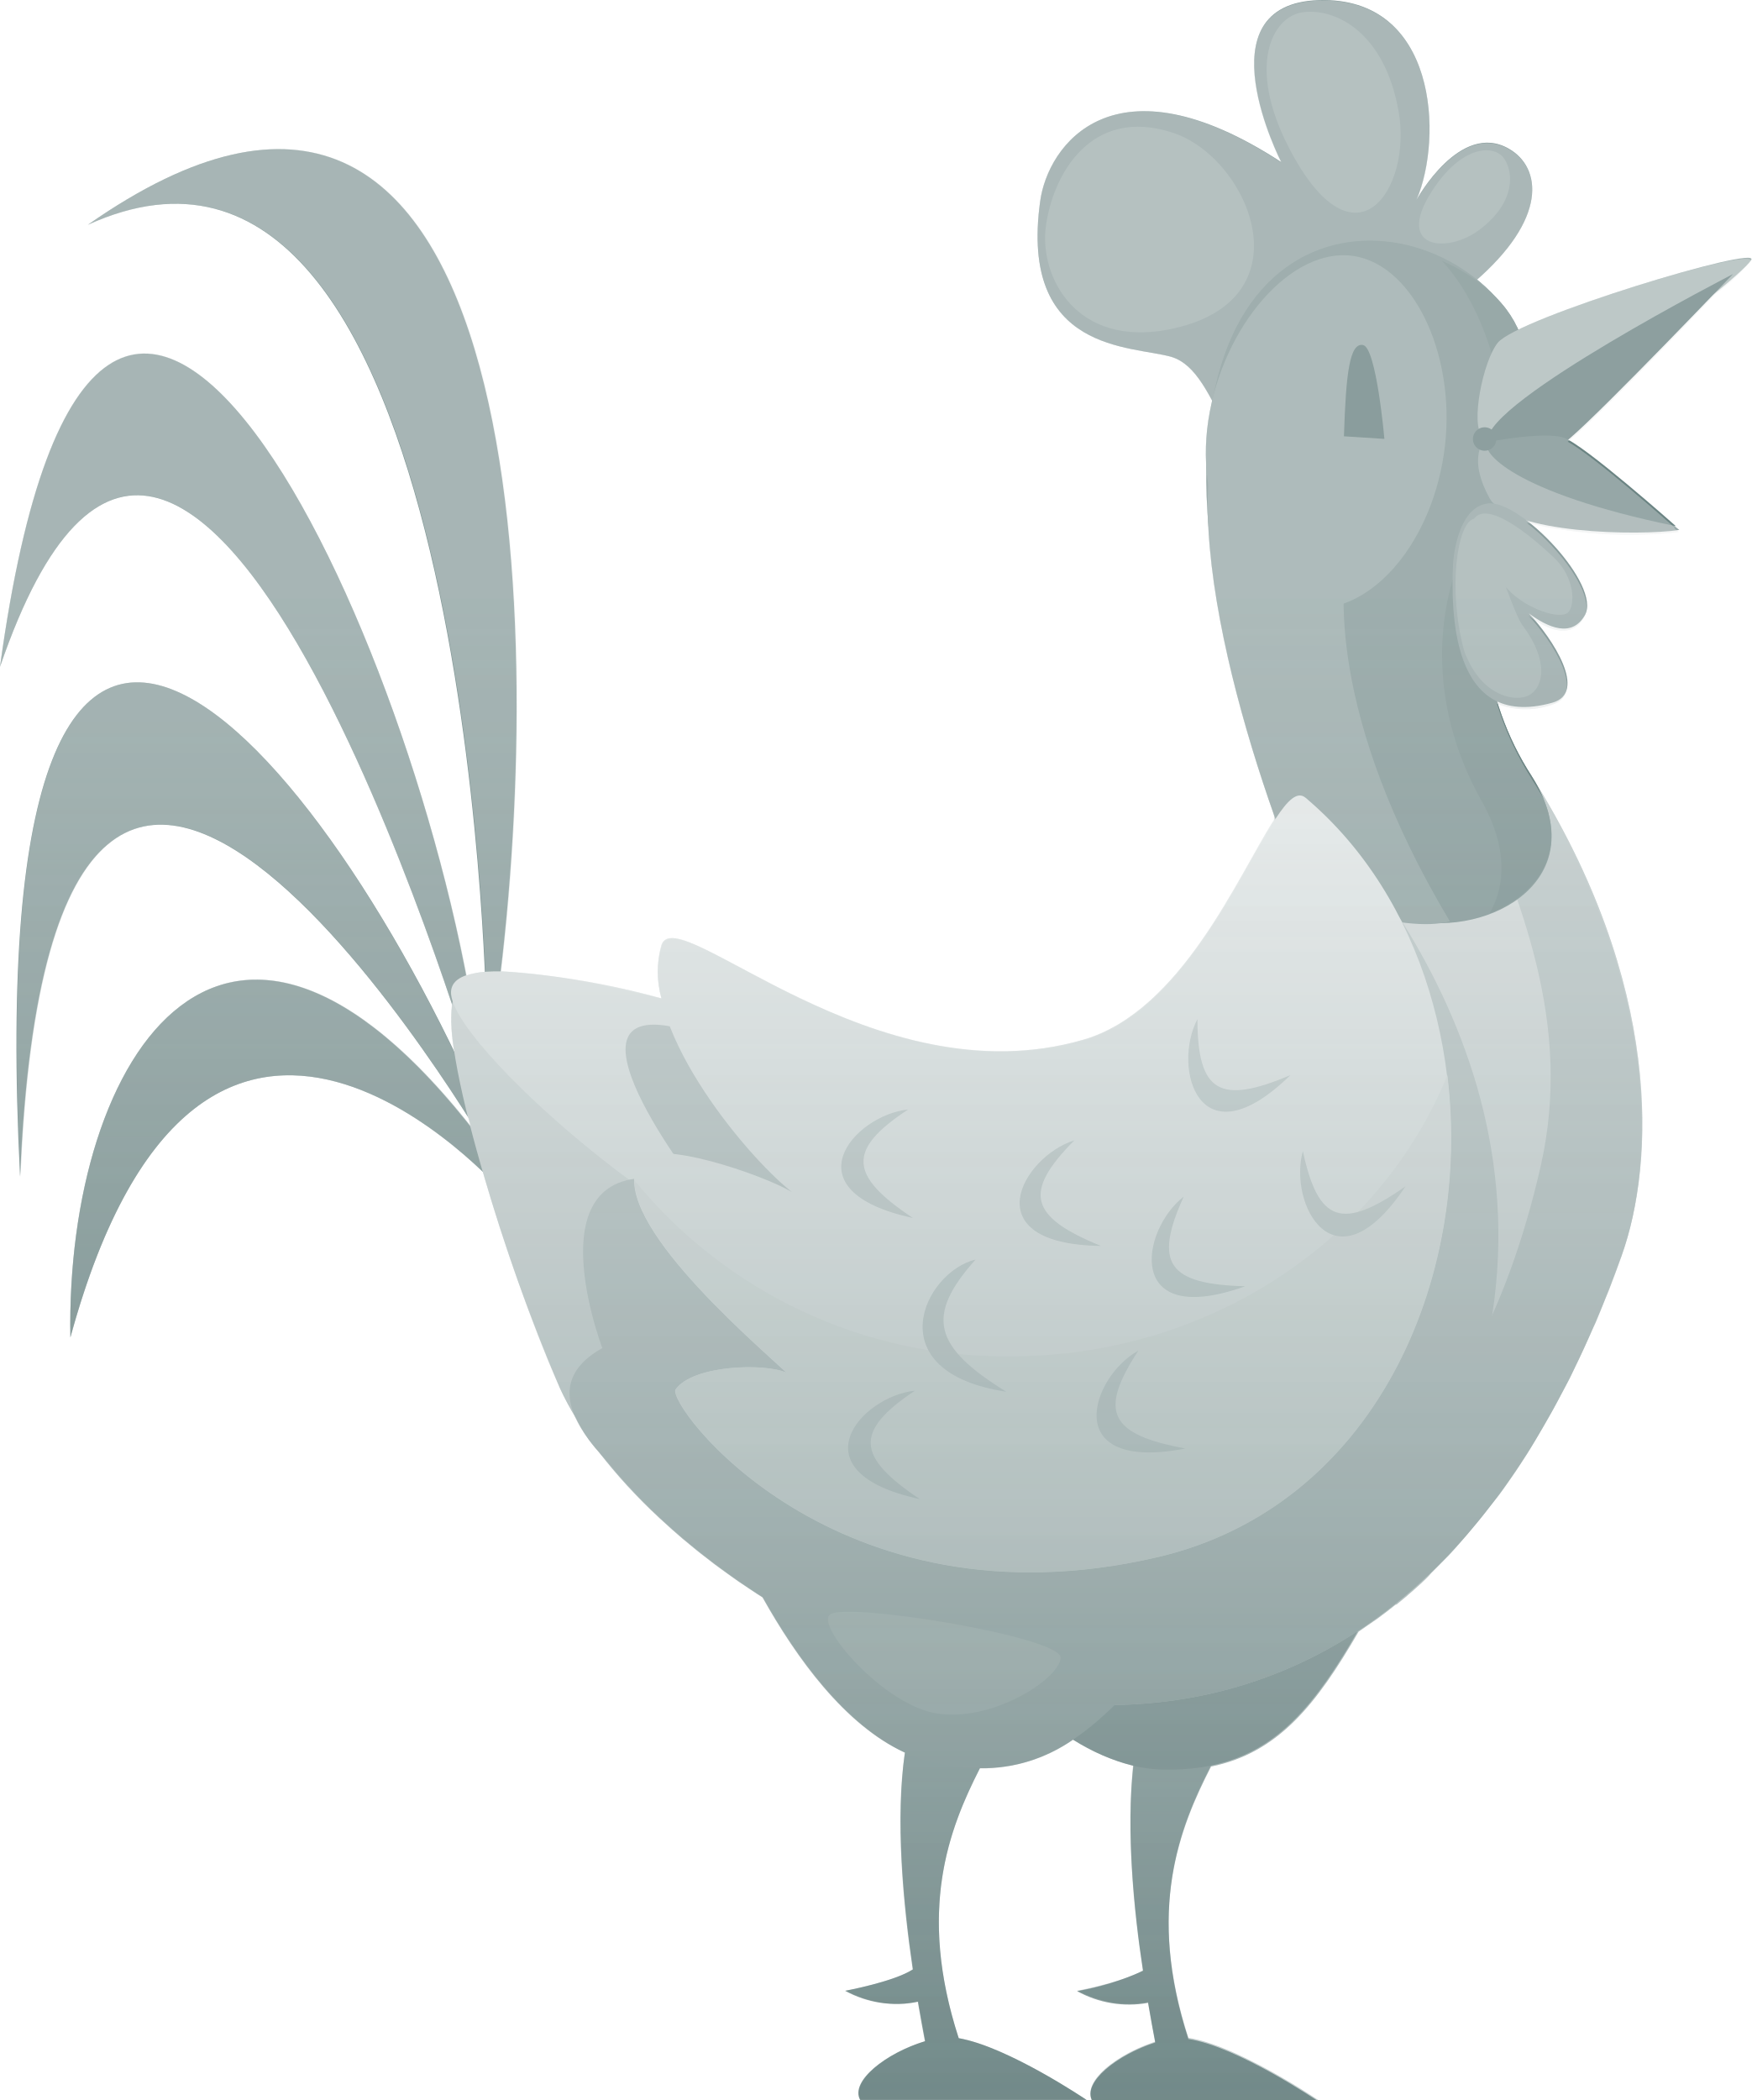
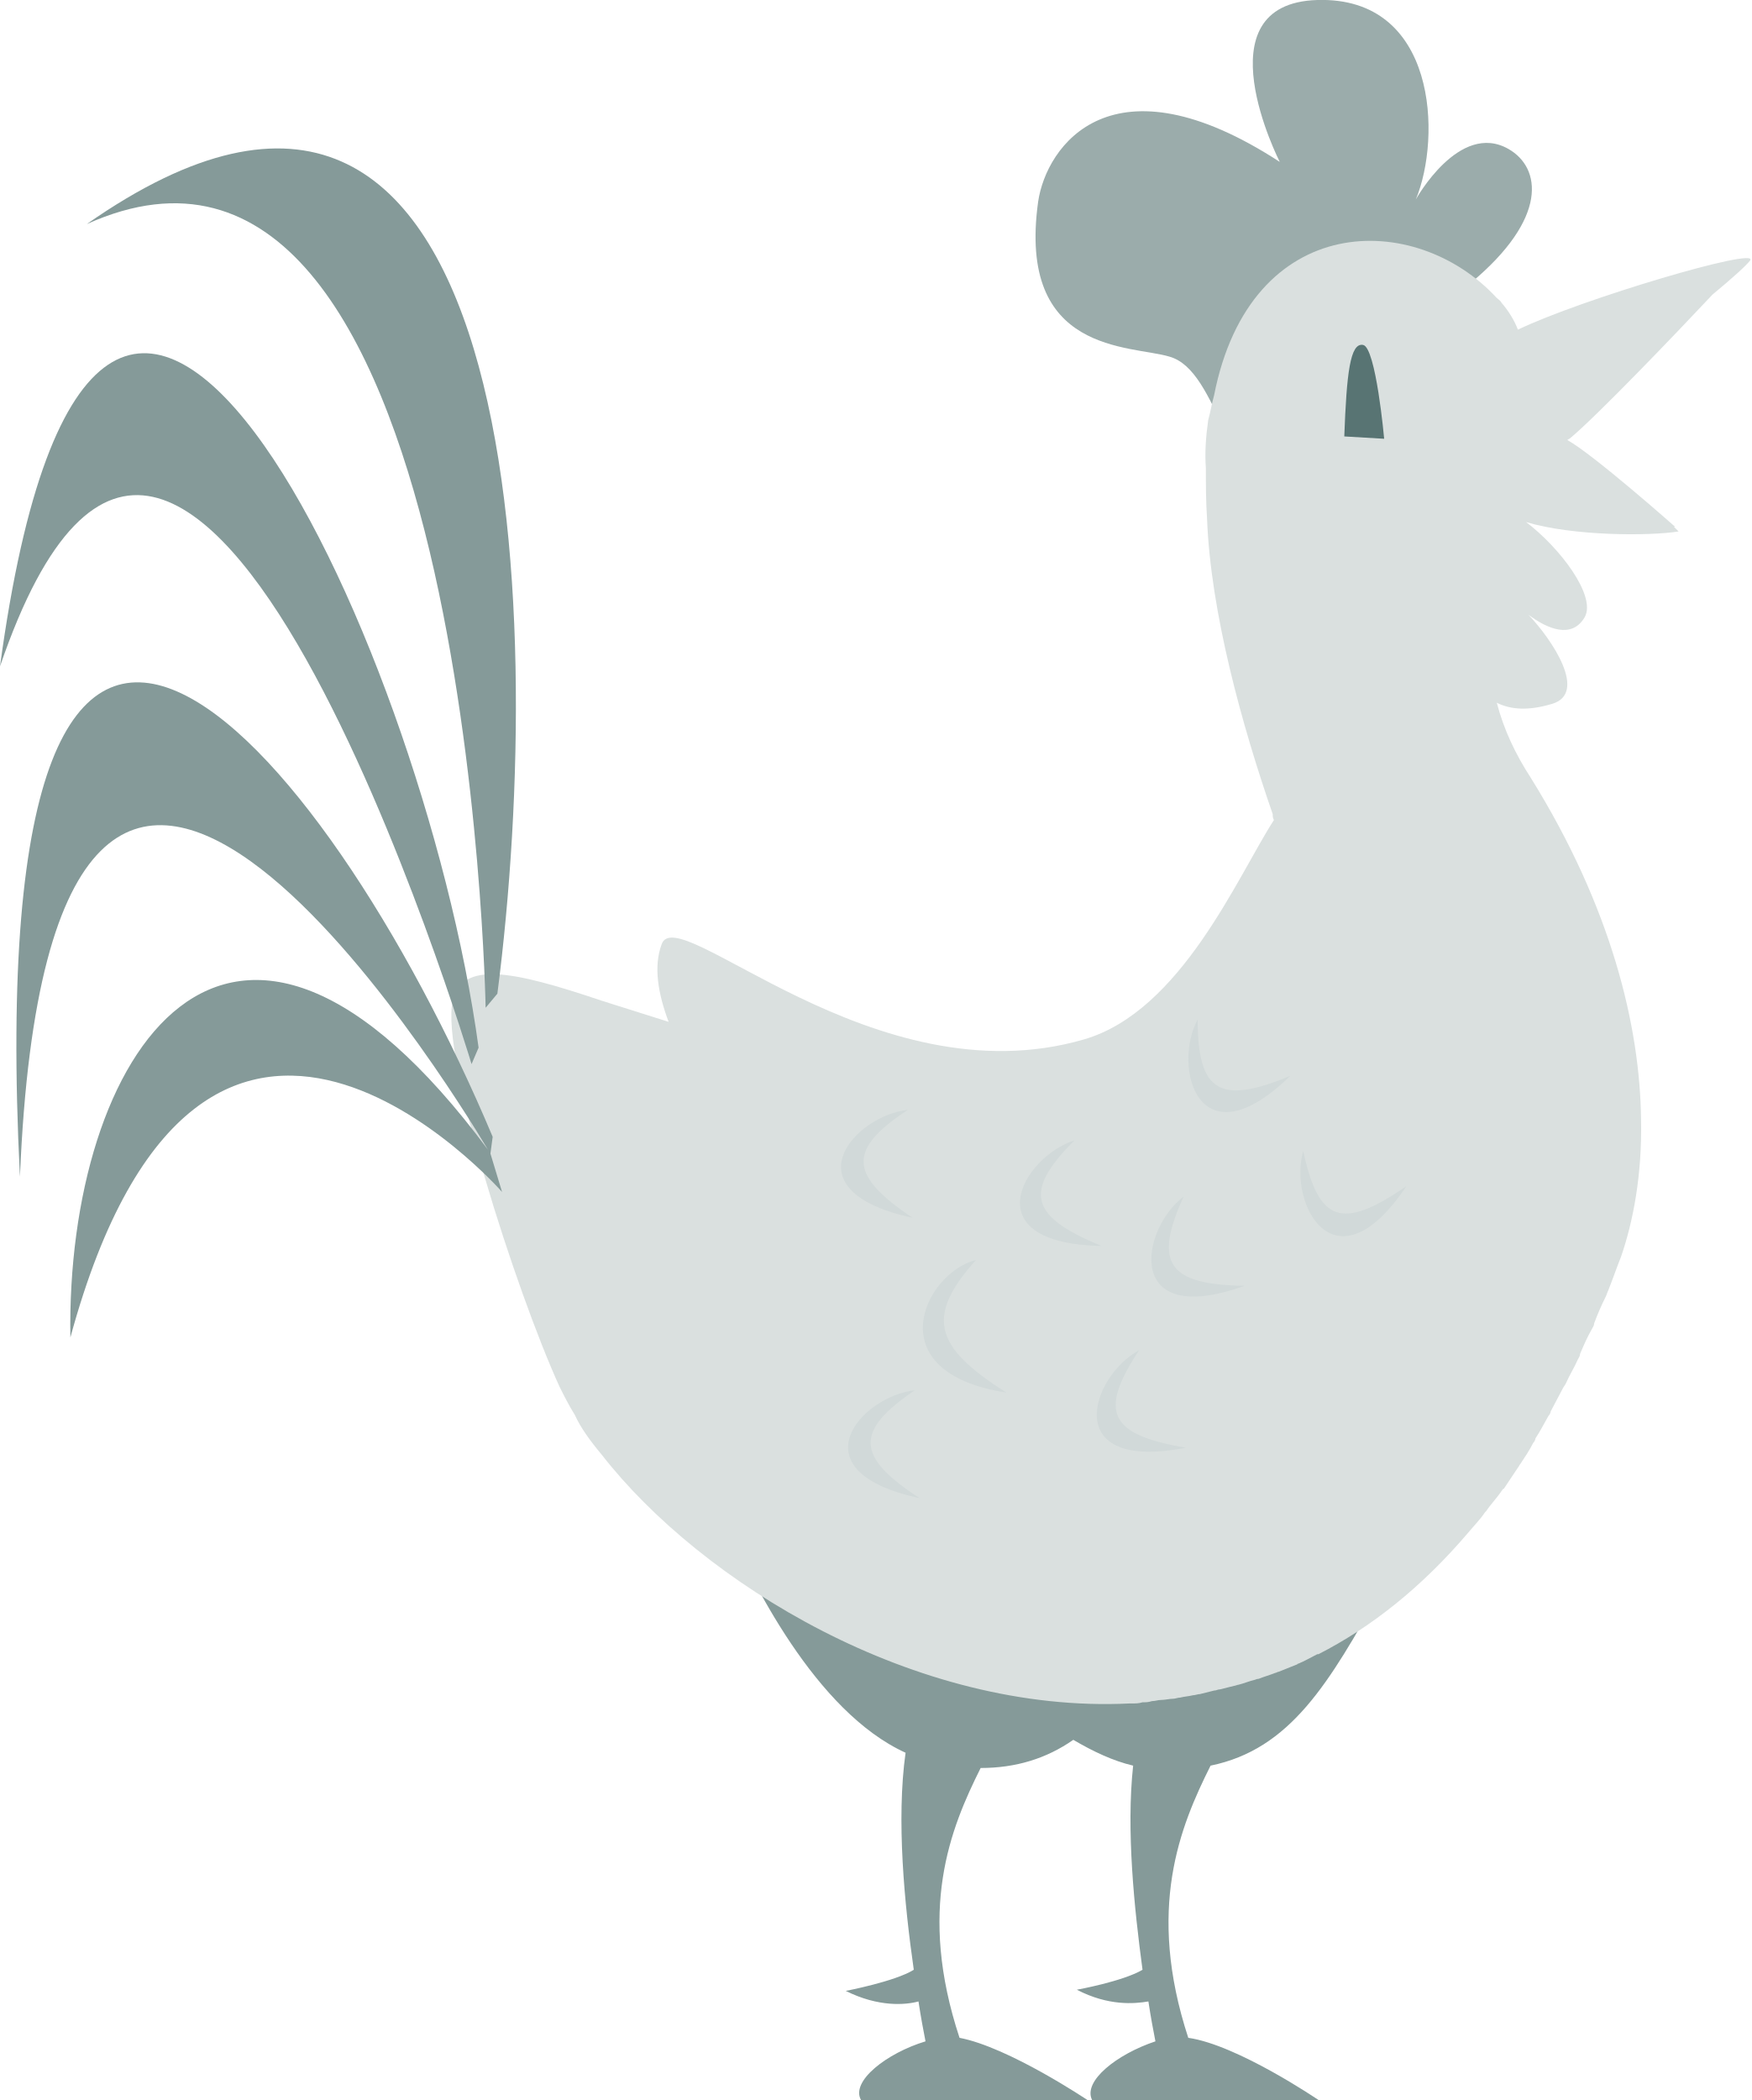
- <svg xmlns="http://www.w3.org/2000/svg" viewBox="0 0 149.32 179">
-   <defs>
-     <style>.cls-1{mask:url(#mask);filter:url(#luminosity-noclip-2);}.cls-2{mix-blend-mode:multiply;fill:url(#linear-gradient);}.cls-3{isolation:isolate;}.cls-4{fill:#c4cece;}.cls-5{fill:#859a99;}.cls-6{fill:#adbaba;}.cls-7{fill:#8a9d9d;}.cls-8{fill:#9bacab;}.cls-9{fill:#e5e9e9;}.cls-10{fill:#f6f8f8;}.cls-11{fill:#c7d0d0;}.cls-12{fill:#788f8e;}.cls-13{fill:#90a3a2;}.cls-14{fill:#6e8685;}.cls-15{fill:#587473;}.cls-16{fill:#97a8a8;}.cls-17{fill:#a8b7b6;}.cls-18{fill:#5c7777;}.cls-19{fill:#6b8483;}.cls-20{fill:#d6dddc;}.cls-21{fill:#eef1f0;}.cls-22{fill:#d1d9d9;}.cls-23{mask:url(#mask-2);}.cls-24{opacity:0.6;mix-blend-mode:overlay;fill:url(#linear-gradient-2);}.cls-25{filter:url(#luminosity-noclip);}</style>
-     <filter id="luminosity-noclip" x="0" y="-8546" width="149.32" height="32766" filterUnits="userSpaceOnUse" color-interpolation-filters="sRGB">
-       <feFlood flood-color="#fff" result="bg" />
-       <feBlend in="SourceGraphic" in2="bg" />
-     </filter>
-     <mask id="mask" x="0" y="-8546" width="149.32" height="32766" maskUnits="userSpaceOnUse">
-       <g class="cls-25" />
-     </mask>
-     <linearGradient id="linear-gradient" x1="74.66" y1="46.34" x2="74.66" y2="182.62" gradientUnits="userSpaceOnUse">
-       <stop offset="0.02" stop-color="#999" />
-       <stop offset="1" stop-color="#fff" />
-     </linearGradient>
-     <filter id="luminosity-noclip-2" x="0" y="0" width="149.32" height="179" filterUnits="userSpaceOnUse" color-interpolation-filters="sRGB">
-       <feFlood flood-color="#fff" result="bg" />
-       <feBlend in="SourceGraphic" in2="bg" />
-     </filter>
-     <mask id="mask-2" x="0" y="0" width="149.32" height="179" maskUnits="userSpaceOnUse">
-       <g class="cls-1">
-         <path class="cls-2" d="M129.44,28.1A9.53,9.53,0,0,0,128,25.85a15.56,15.56,0,0,0-2.1-2c6.07-5.33,5.45-9.56,2.74-11.12-4.17-2.41-7.87,4.33-7.87,4.33,2.25-5.29,1.77-17.33-8.35-17s-3.2,13.8-3.2,13.8C94.93,4.5,89.31,12.37,88.67,17.18c-1.73,13,7.86,12.22,11.22,13.25,1.44.44,2.45,1.86,3.45,3.74-.13.56-.25,1.12-.33,1.69a17.69,17.69,0,0,0-.17,4c0,1.41,0,2.89.14,4.47.29,8,3,17.71,5.63,25.15,0,.13,0,.27,0,.4-3.08,4.8-7.91,16.3-16.22,18.73-17.92,5.23-34.69-12-36-8.06a8.24,8.24,0,0,0,0,4.55,67.74,67.74,0,0,0-13.67-2.31c4-33.47,1.13-89-35.19-63.65,28.73-13,33.21,49,33.86,63.69a6.13,6.13,0,0,0-1.61.31C32.93,47.89,7.88-1,0,56.84c13.57-39.63,32.89,11.9,38.54,28.79a14.09,14.09,0,0,0,.21,4.13c-15.18-31.47-40.42-55.82-37,10.53,2.41-57.37,30.62-17,38.21-5,.06.23.12.45.17.68C18.79,69.07,5.58,90.61,6,114,15.6,78.8,35.35,94.32,41.16,99.89a158.69,158.69,0,0,0,6.57,18.43,23.69,23.69,0,0,0,1.37,2.55A12.08,12.08,0,0,0,51,123.71a46.38,46.38,0,0,0,5.15,5.63l.11.1.89.81.19.17.87.76.26.21.87.72.3.24.88.68.33.26.89.65.36.26.9.64.38.25c.31.21.61.42.93.62.12.09.25.17.38.25l.31.2c2.89,5.16,7,10.88,12.14,13.23-.83,5.66-.16,12.86.67,18.48-1.62,1.06-5.77,1.82-5.77,1.82a9,9,0,0,0,6.2.93c.22,1.28.43,2.42.61,3.37-3.33,1-6.4,3.41-5.53,5H92.63s-6.69-4.53-10.9-5.26c-3.54-10.92-.83-17.82,1.81-23a13.55,13.55,0,0,0,7.94-2.44,17.65,17.65,0,0,0,5.14,2.22c-.61,5.5,0,12.2.82,17.48a22.92,22.92,0,0,1-5.62,1.73,9.1,9.1,0,0,0,6.05,1c.22,1.29.43,2.44.61,3.38-3.27,1.06-6.23,3.4-5.37,5h19.26s-6.86-4.66-11.06-5.3c-3.58-11-.74-18,1.93-23.22,5.75-1.17,9-5.33,12.58-11.5l1.2-.83.38-.26c.53-.39,1.06-.79,1.59-1.22l.06,0c.5-.4,1-.82,1.48-1.25l.48-.43c.35-.32.7-.64,1-1l.57-.57.93-.94.6-.66.87-1,.61-.73c.28-.33.55-.66.82-1l.62-.79.79-1c.21-.28.41-.57.61-.85l.77-1.11.6-.91c.25-.38.5-.78.74-1.17l.59-1c.24-.41.48-.82.72-1.25l.57-1,.71-1.33c.18-.34.36-.68.54-1s.46-.94.69-1.42.35-.71.51-1.07.47-1,.71-1.57c.15-.35.31-.69.46-1,.25-.59.5-1.21.74-1.82l.38-.92c.36-.94.72-1.9,1.07-2.88,2.8-7.84,3.46-23-7.7-40.77a26.6,26.6,0,0,1-2.93-6.35,6.68,6.68,0,0,0,4.67.1c3.07-.86,0-5.51-2-7.62,1.61,1.2,3.66,2.12,4.78.16,1-1.79-2.05-5.87-4.93-8.07a38,38,0,0,0,13,.8l-.43-.34.11,0s-6.87-6.12-9.17-7.36l.18-.13c2.39-2,9.34-9.22,12.41-12.44a20.08,20.08,0,0,0,3-2.76C150,21,134.83,25.46,129.44,28.1Z" />
-       </g>
-     </mask>
-     <linearGradient id="linear-gradient-2" x1="74.66" y1="46.34" x2="74.66" y2="182.62" gradientUnits="userSpaceOnUse">
-       <stop offset="0.02" stop-color="#e3e7e7" />
-       <stop offset="1" stop-color="#355756" />
-     </linearGradient>
-   </defs>
-   <g class="cls-3">
-     <g id="Layer_2" data-name="Layer 2">
-       <g id="Layer_1-2" data-name="Layer 1">
-         <path class="cls-4" d="M85.56,146.73c-2.89,6.1-9.15,14.13-2.73,30,0,0-3.37.64-3.37.16s-5.29-22.79-1-32.42Z" />
-         <path class="cls-4" d="M105.15,146.73c-2.89,6.1-9.15,14.13-2.73,30,0,0-3.37.64-3.37.16s-5.3-22.79-1-32.42Z" />
-         <path class="cls-4" d="M73.36,179H92.63s-9-6.1-12.69-5.3S72.4,177.23,73.36,179Z" />
-         <path class="cls-4" d="M79.14,170.33s-2.89,1.45-7.06-.64c0,0,5.3-1,6.26-2.25Z" />
-         <path class="cls-4" d="M93.11,179h19.26s-9-6.1-12.68-5.3S92.14,177.23,93.11,179Z" />
-         <path class="cls-4" d="M98.89,170.33s-2.89,1.45-7.07-.64c0,0,5.3-1,6.26-2.25Z" />
-         <path class="cls-5" d="M7.49,19.16c37-25.9,39.28,32.38,34.95,65.58l-1,1.17S40,4.39,7.49,19.16Z" />
-         <path class="cls-5" d="M0,56.84C8.35-4.38,36,54.05,40.75,89.25l-.59,1.41S16.05,10,0,56.84Z" />
-         <path class="cls-5" d="M1.71,100.29C-1.93,29,27.48,62.41,42,96.86l-.15,1.53S4.49,33.93,1.71,100.29Z" />
-         <path class="cls-5" d="M6,114C5.57,90,19.48,68,41.74,98.15l1.07,3.42S17.34,72.46,6,114Z" />
-         <path class="cls-6" d="M77.51,133.63C81.13,139,89.93,150.57,99,150.83c9.85.28,13.45-5.79,18.83-15.45Z" />
-         <path class="cls-7" d="M104.72,36.93c-1.57-3.21-2.75-5.86-4.83-6.5-3.36-1-13-.3-11.22-13.25.64-4.81,6.26-12.68,20.55-3.37,0,0-6.91-13.48,3.2-13.8s10.6,11.72,8.35,17c0,0,3.7-6.74,7.87-4.33,2.76,1.59,3.37,5.94-3,11.4S104.72,36.93,104.72,36.93Z" />
-         <path class="cls-8" d="M99.59,28.09c-7.84,1.51-11-4.48-10.43-8.79S92.94,9,100,11.32C106.55,13.49,111.69,25.75,99.59,28.09Z" />
-         <path class="cls-8" d="M109.91,12.65c-3.64-7-1.47-11.17,1.07-11.59s7,1.36,8.25,8.44C120.4,16.07,115.53,23.44,109.91,12.65Z" />
-         <path class="cls-8" d="M122.37,15.85c2.45-3.5,5-3.49,5.82-2.38s1.09,3.69-2,6.06C123.34,21.73,118.6,21.24,122.37,15.85Z" />
-         <path class="cls-9" d="M128,25.85c-8.42-9.62-31.79-7.86-22.48,30.34,2.42,9.92,19.59,53.78-54.26,29.22-7.7-2.56-11.88-3.37-12.68,0C37.48,90,44,110.17,47.73,118.32c9.63,21.19,67.42,53.46,90.54-11.4,2.8-7.84,3.46-23-7.7-40.77a26.6,26.6,0,0,1-3.22-22.48C128.93,38.94,132.49,31,128,25.85Z" />
-         <path class="cls-10" d="M38.46,84.8c.57,5.06,23.36,24.57,30.41,22.56S83.37,94.47,82,93.26C80.75,92.22,37.66,77.55,38.46,84.8Z" />
-         <path class="cls-11" d="M130.57,66.15a26.6,26.6,0,0,1-3.22-22.48c1.58-4.73,5.14-12.68.65-17.82a14.71,14.71,0,0,0-5-3.65c1,4.72-1.35,10.27-2.56,13.92-7,21.05,16.41,39,10.91,63.25-11.7,51.58-60.79,41.21-81.08,23.24,14.58,20.72,66.43,44.9,88-15.69C141.07,99.08,141.73,83.89,130.57,66.15Z" />
-         <path class="cls-12" d="M130.57,66.15a25.15,25.15,0,0,1-2.49-22.28c1.57-4.73,4.3-12.78-.08-18-9-10.73-32.34-7.65-23,30.56,4.63,19,8.49,20.51,15.25,22S136.09,74.92,130.57,66.15Z" />
-         <path class="cls-13" d="M114.94,47c-.61,2.57-1.91,13.86,8.66,31.53-4,1.13-12.29-2.08-12.29-2.08C107,66.35,99,42.26,105.27,33.15,113,22,114.94,47,114.94,47Z" />
-         <path class="cls-13" d="M123.08,38.76c1.23-8-2.38-16.13-7.69-16.94s-11.16,6-12.38,14S106,51,111.25,51.79,121.86,46.77,123.08,38.76Z" />
-         <path class="cls-14" d="M130.57,66.15a25.15,25.15,0,0,1-2.49-22.28c1.57-4.73,4.41-12.88-.08-18a14.25,14.25,0,0,0-5.07-3.63c.29.31.57.63.84,1,4.49,5.75,6.12,16.9,2.7,20.83-2.59,3-6.39,13.13-.13,24.27,2.21,3.93,2,7.16.65,9.51C131.33,76.16,134.27,72,130.57,66.15Z" />
-         <path class="cls-11" d="M61.7,129.4c2.57,5.93,9.08,18.94,18,20.86,9.63,2.09,14.28-3.21,21.35-11.71Z" />
-         <path class="cls-15" d="M114.57,37.19c.17-5.39.49-8,1.63-7.78s1.82,8,1.82,8Z" />
-         <path class="cls-16" d="M127,42.49c1.69,3,12.74,3.21,16.16,2.68l-12.41-10S123.39,36,127,42.49Z" />
-         <path class="cls-17" d="M126.39,37.25C128.1,39,147.9,24.3,149.29,22.16c.88-1.35-19.9,4.92-21.61,7.06C126.44,30.76,125.32,36.18,126.39,37.25Z" />
-         <path class="cls-18" d="M126.83,37.53s4,2.4,7-.17,13.91-14,13.91-14S126.62,34.21,126.83,37.53Z" />
-         <path class="cls-19" d="M126.82,37.68c-.64.75,2,4.28,16.05,7.17,0,0-7.87-7-9.58-7.55S126.82,37.68,126.82,37.68Z" />
-         <path class="cls-18" d="M127.56,37.52a1,1,0,1,0-1,.9A1,1,0,0,0,127.56,37.52Z" />
-         <path class="cls-11" d="M111.3,68c9.53,10,26.65,34.35,8.32,63.75l-36.1,12s-46.67-20.79-32.17-28.84c0,0-7.05-18.38,8.06-13.75,0,0-14.7-18.93,1.61-12.48,0,0,37.86,12.08,43.3,1.2A80,80,0,0,0,111.3,68Z" />
-         <path class="cls-10" d="M111.3,68c-2.78-2.36-7.68,17.39-18.87,20.66-17.92,5.23-34.69-12-36-8.06-2.22,6.45,6.87,17.67,11.07,21C65,100.12,55.91,97,54.57,98.9c-3.14,4.45,9.06,14.95,12.49,18.12-1.85-.85-8-.67-9.47,1.41-.84,1.21,13.5,20.74,41.09,14.3C126.58,126.21,131.64,85.17,111.3,68Z" />
-         <path class="cls-20" d="M70.74,137.63c-1.18,1,4.54,7.62,9,8.4,4.81.84,10.59-2.93,10.68-4.72S72.09,136.51,70.74,137.63Z" />
-         <path class="cls-21" d="M86.09,115.61a40.81,40.81,0,0,1-32-15c0,5,9.94,13.59,13,16.4-1.85-.85-8-.67-9.47,1.41-.84,1.21,13.5,20.74,41.09,14.3,18.36-4.29,26.82-23.52,24.68-41.08C117.71,105.65,103.16,115.61,86.09,115.61Z" />
-         <path class="cls-22" d="M83.17,107.36c-4.43,1.06-8.46,9.6,2.62,11.27C79.55,114.78,78.88,112.16,83.17,107.36Z" />
-         <path class="cls-22" d="M78,118.54c-4.62.46-10.29,6.93.41,9.24C73,124.16,72.81,122,78,118.54Z" />
-         <path class="cls-22" d="M77.42,94.57c-4.62.47-10.3,6.94.41,9.25C72.36,100.19,72.2,98,77.42,94.57Z" />
-         <path class="cls-22" d="M91.59,97.2c-4.43,1.38-8.7,8.85,2.26,9C87.77,103.72,87.18,101.64,91.59,97.2Z" />
-         <path class="cls-22" d="M97.05,115.12c-4.07,2.24-6.75,10.42,4,8.35C94.6,122.27,93.61,120.36,97.05,115.12Z" />
-         <path class="cls-22" d="M100.91,102c-3.67,2.84-5.08,11.33,5.24,7.64C99.59,109.46,98.32,107.71,100.91,102Z" />
-         <path class="cls-22" d="M111.07,98.12c-1.26,4.47,2.67,12.13,8.75,3C114.44,104.89,112.38,104.25,111.07,98.12Z" />
-         <path class="cls-22" d="M102.08,86.87c-2.17,4.11.09,12.42,7.93,4.77C104,94.19,102.09,93.13,102.08,86.87Z" />
-         <path class="cls-7" d="M126.87,42.91c-2.77.31-3,5.19-3,5.19-.15,3.7-.3,14.25,8.46,11.8,3.07-.86,0-5.51-2-7.62,1.61,1.2,3.66,2.12,4.78.16C136.55,49.88,129.63,42.61,126.87,42.91Z" />
-         <path class="cls-8" d="M129.74,53.23c2.57,3.4,1.69,5.67.38,6.13s-4-.26-5.31-3.91c-1.41-5.24-.58-10.93.85-11.23C126.52,44,128.68,51.57,129.74,53.23Z" />
-         <path class="cls-8" d="M128.53,50.21c1.59,1.73,4.49,2.63,5.14,2s.57-3-1.16-4.64c-2.42-2.31-5.59-4.68-6.75-3.47C124.31,45.64,127.71,49.32,128.53,50.21Z" />
-         <g class="cls-23">
-           <path class="cls-24" d="M129.44,28.1A9.53,9.53,0,0,0,128,25.85a15.56,15.56,0,0,0-2.1-2c6.07-5.33,5.45-9.56,2.74-11.12-4.17-2.41-7.87,4.33-7.87,4.33,2.25-5.29,1.77-17.33-8.35-17s-3.2,13.8-3.2,13.8C94.93,4.5,89.31,12.37,88.67,17.18c-1.73,13,7.86,12.22,11.22,13.25,1.44.44,2.45,1.86,3.45,3.74-.13.56-.25,1.12-.33,1.69a17.69,17.69,0,0,0-.17,4c0,1.41,0,2.89.14,4.47.29,8,3,17.71,5.63,25.15,0,.13,0,.27,0,.4-3.08,4.8-7.91,16.3-16.22,18.73-17.92,5.23-34.69-12-36-8.06a8.24,8.24,0,0,0,0,4.55,67.74,67.74,0,0,0-13.67-2.31c4-33.47,1.13-89-35.19-63.65,28.73-13,33.21,49,33.86,63.69a6.13,6.13,0,0,0-1.61.31C32.93,47.89,7.88-1,0,56.84c13.57-39.63,32.89,11.9,38.54,28.79a14.09,14.09,0,0,0,.21,4.13c-15.18-31.47-40.42-55.82-37,10.53,2.41-57.37,30.62-17,38.21-5,.06.23.12.45.17.68C18.79,69.07,5.58,90.61,6,114,15.6,78.8,35.35,94.32,41.16,99.89a158.69,158.69,0,0,0,6.57,18.43,23.69,23.69,0,0,0,1.37,2.55A12.08,12.08,0,0,0,51,123.71a46.38,46.38,0,0,0,5.15,5.63l.11.1.89.81.19.17.87.76.26.21.87.72.3.24.88.68.33.26.89.65.36.26.9.64.38.25c.31.21.61.42.93.62.12.09.25.17.38.25l.31.2c2.89,5.16,7,10.88,12.14,13.23-.83,5.66-.16,12.86.67,18.48-1.62,1.06-5.77,1.82-5.77,1.82a9,9,0,0,0,6.2.93c.22,1.28.43,2.42.61,3.37-3.33,1-6.4,3.41-5.53,5H92.63s-6.69-4.53-10.9-5.26c-3.54-10.92-.83-17.82,1.81-23a13.55,13.55,0,0,0,7.94-2.44,17.65,17.65,0,0,0,5.14,2.22c-.61,5.5,0,12.2.82,17.48a22.92,22.92,0,0,1-5.62,1.73,9.1,9.1,0,0,0,6.05,1c.22,1.29.43,2.44.61,3.38-3.27,1.06-6.23,3.4-5.37,5h19.26s-6.86-4.66-11.06-5.3c-3.58-11-.74-18,1.93-23.22,5.75-1.17,9-5.33,12.58-11.5l1.2-.83.38-.26c.53-.39,1.06-.79,1.59-1.22l.06,0c.5-.4,1-.82,1.48-1.25l.48-.43c.35-.32.7-.64,1-1l.57-.57.93-.94.6-.66.87-1,.61-.73c.28-.33.55-.66.82-1l.62-.79.79-1c.21-.28.41-.57.61-.85l.77-1.11.6-.91c.25-.38.5-.78.74-1.17l.59-1c.24-.41.48-.82.72-1.25l.57-1,.71-1.33c.18-.34.36-.68.54-1s.46-.94.69-1.42.35-.71.51-1.07.47-1,.71-1.57c.15-.35.31-.69.46-1,.25-.59.5-1.21.74-1.82l.38-.92c.36-.94.72-1.9,1.07-2.88,2.8-7.84,3.46-23-7.7-40.77a26.6,26.6,0,0,1-2.93-6.35,6.68,6.68,0,0,0,4.67.1c3.07-.86,0-5.51-2-7.62,1.61,1.2,3.66,2.12,4.78.16,1-1.79-2.05-5.87-4.93-8.07a38,38,0,0,0,13,.8l-.43-.34.11,0s-6.87-6.12-9.17-7.36l.18-.13c2.39-2,9.34-9.22,12.41-12.44a20.08,20.08,0,0,0,3-2.76C150,21,134.83,25.46,129.44,28.1Z" />
-         </g>
-       </g>
-     </g>
+ <svg xmlns="http://www.w3.org/2000/svg" version="1.1" id="Layer_1" x="0px" y="0px" viewBox="0 0 149.3 179" style="enable-background:new 0 0 149.3 179;" xml:space="preserve">
+   <style type="text/css">
+ 	.st0{fill:#9BACAB;}
+ 	.st1{fill:#859A99;}
+ 	.st2{fill:#DAE0DF;}
+ 	.st3{fill:#587473;}
+ 	.st4{fill:#D1D9D9;}
+ </style>
+   <path class="st0" d="M128.6,12.7c-4.2-2.4-7.9,4.3-7.9,4.3c2.2-5.3,1.8-17.3-8.4-17c-10.1,0.3-3.2,13.8-3.2,13.8  c-14.3-9.3-19.9-1.4-20.6,3.4c-1.8,13,7.9,12.2,11.2,13.2c2.1,0.6,3.3,3.3,4.8,6.5c0,0,14.5-7.4,20.9-12.8  C132,18.6,131.4,14.3,128.6,12.7z" />
+   <path class="st1" d="M103.2,150.5c6.8-1.4,10.1-7,14.6-15.1l-37.4-1.6l-18.7-4.4c2.3,5.3,7.8,16.5,15.5,20  c-0.8,5.7-0.1,12.9,0.7,18.5c-1.6,1-5.8,1.8-5.8,1.8c2.8,1.4,5.1,1.2,6.2,0.9c0.2,1.3,0.4,2.4,0.6,3.4c-3.3,1-6.4,3.4-5.5,5h19.3  c0,0-6.7-4.5-10.9-5.3c-3.6-10.9-0.8-17.8,1.8-23c3,0,5.6-0.8,7.9-2.4c1.7,1,3.4,1.8,5.1,2.2c-0.6,5.5,0.1,12.2,0.8,17.4  c-1.7,1-5.6,1.7-5.6,1.7c2.7,1.4,4.9,1.2,6.1,1c0.2,1.3,0.4,2.4,0.6,3.4c-3.3,1.1-6.2,3.4-5.4,5h19.3c0,0-6.9-4.7-11.1-5.3  C97.7,162.7,100.6,155.7,103.2,150.5z" />
+   <path class="st2" d="M129.4,28.1c-0.3-0.8-0.8-1.6-1.4-2.3c-0.1-0.2-0.3-0.3-0.4-0.4c-6.9-7.5-21-7.5-24.1,8.3  c-0.2,0.7-0.3,1.4-0.5,2.1c-0.2,1.4-0.3,2.8-0.2,4.1c0,1.4,0,2.8,0.1,4.3c0.3,8,3,17.7,5.6,25.2c0,0.2,0,0.3,0.1,0.5  c-3.1,4.8-7.9,16.3-16.2,18.7c-17.9,5.2-34.7-12-36-8.1c-0.7,1.9-0.3,4.2,0.6,6.6c-1.9-0.6-3.8-1.2-5.7-1.8  c-7.7-2.6-11.9-3.4-12.7,0c-1.1,4.6,5.4,24.8,9.1,32.9c0.4,0.8,0.8,1.6,1.3,2.4c0.5,1.1,1.3,2.2,2.3,3.4c8.5,10.9,26.7,22.1,45,21.2  c0.1,0,0.2,0,0.2,0c0.3,0,0.6,0,0.9-0.1c0.3,0,0.5,0,0.8-0.1c0.3,0,0.5-0.1,0.8-0.1c0.3,0,0.7-0.1,1-0.1c0.2,0,0.4-0.1,0.6-0.1  c0.4-0.1,0.7-0.1,1.1-0.2c0.2,0,0.4-0.1,0.6-0.1c0.4-0.1,0.8-0.2,1.2-0.3c0.2,0,0.3-0.1,0.5-0.1c0.4-0.1,0.8-0.2,1.2-0.3  c0.1,0,0.3-0.1,0.4-0.1c0.4-0.1,0.9-0.3,1.3-0.4c0.1,0,0.2-0.1,0.4-0.1c0.5-0.2,0.9-0.3,1.4-0.5c0.1,0,0.2-0.1,0.3-0.1  c0.5-0.2,1-0.4,1.5-0.6c0.1,0,0.1-0.1,0.2-0.1c0.5-0.2,1-0.5,1.6-0.8c0,0,0.1,0,0.1,0c4.5-2.3,8.8-5.7,12.8-10.4c0,0,0,0,0,0  c0.5-0.6,1-1.1,1.4-1.7c0,0,0.1-0.1,0.1-0.1c0.4-0.6,0.9-1.1,1.3-1.7c0.1-0.1,0.1-0.2,0.2-0.2c0.4-0.6,0.8-1.2,1.2-1.8  c0.1-0.1,0.1-0.2,0.2-0.3c0.4-0.6,0.8-1.2,1.1-1.8c0.1-0.1,0.2-0.3,0.2-0.4c0.4-0.6,0.7-1.2,1.1-1.9c0.1-0.1,0.2-0.3,0.2-0.4  c0.3-0.6,0.7-1.3,1-1.9c0.1-0.2,0.2-0.3,0.3-0.5c0.3-0.7,0.7-1.3,1-2c0.1-0.2,0.2-0.3,0.2-0.5c0.3-0.7,0.6-1.4,1-2.1  c0.1-0.2,0.2-0.3,0.2-0.5c0.3-0.8,0.6-1.5,1-2.3c0.1-0.2,0.1-0.3,0.2-0.5c0.4-1,0.7-1.9,1.1-2.9c1-2.9,1.8-6.9,1.7-11.7  c-0.1-7.9-2.5-18-9.4-29.1c0,0,0,0,0,0c0,0,0,0,0,0c-1.3-2-2.3-4.1-2.9-6.4c1.2,0.6,2.7,0.7,4.7,0.1c3.1-0.9,0-5.5-2-7.6  c1.6,1.2,3.7,2.1,4.8,0.2c1-1.8-2.1-5.9-5-8.1c4,1.2,10.5,1.2,13,0.8l-0.4-0.4c0,0,0.1,0,0.1,0c0,0-7-6.2-9.2-7.4  c0.1,0,0.1-0.1,0.2-0.1c2.3-1.9,9.1-9,12.2-12.3c1.7-1.4,2.9-2.5,3.2-2.9C150,21,134.8,25.5,129.4,28.1z" />
+   <g>
+     <path class="st1" d="M41.4,85.9l1-1.2c4.3-33.2,2-91.5-35-65.6C40,4.4,41.4,85.9,41.4,85.9z" />
+     <path class="st1" d="M40.2,90.7l0.6-1.4C36,54,8.3-4.4,0,56.8C16,10,40.2,90.7,40.2,90.7z" />
+     <path class="st1" d="M41.8,98.4l0.2-1.5C27.5,62.4-1.9,29,1.7,100.3c2.6-63.1,36.6-7.8,39.9-2.3C19.4,68.1,5.6,90.1,6,114   c11.3-41.5,36.8-12.4,36.8-12.4l-1-3.3C41.8,98.3,41.8,98.4,41.8,98.4z" />
  </g>
+   <path class="st3" d="M114.6,37.2c0.2-5.4,0.5-8,1.6-7.8s1.8,8,1.8,8L114.6,37.2z" />
+   <path class="st4" d="M83.2,107.4c-4.4,1.1-8.5,9.6,2.6,11.3C79.6,114.8,78.9,112.2,83.2,107.4z" />
+   <path class="st4" d="M78,118.5c-4.6,0.5-10.3,6.9,0.4,9.2C73,124.2,72.8,122,78,118.5z" />
+   <path class="st4" d="M77.4,94.6c-4.6,0.5-10.3,6.9,0.4,9.2C72.4,100.2,72.2,98,77.4,94.6z" />
+   <path class="st4" d="M91.6,97.2c-4.4,1.4-8.7,8.8,2.3,9C87.8,103.7,87.2,101.6,91.6,97.2z" />
+   <path class="st4" d="M97.1,115.1c-4.1,2.2-6.8,10.4,4,8.3C94.6,122.3,93.6,120.4,97.1,115.1z" />
+   <path class="st4" d="M100.9,102c-3.7,2.8-5.1,11.3,5.2,7.6C99.6,109.5,98.3,107.7,100.9,102z" />
+   <path class="st4" d="M111.1,98.1c-1.3,4.5,2.7,12.1,8.8,3C114.4,104.9,112.4,104.2,111.1,98.1z" />
+   <path class="st4" d="M102.1,86.9c-2.2,4.1,0.1,12.4,7.9,4.8C104,94.2,102.1,93.1,102.1,86.9z" />
</svg>
